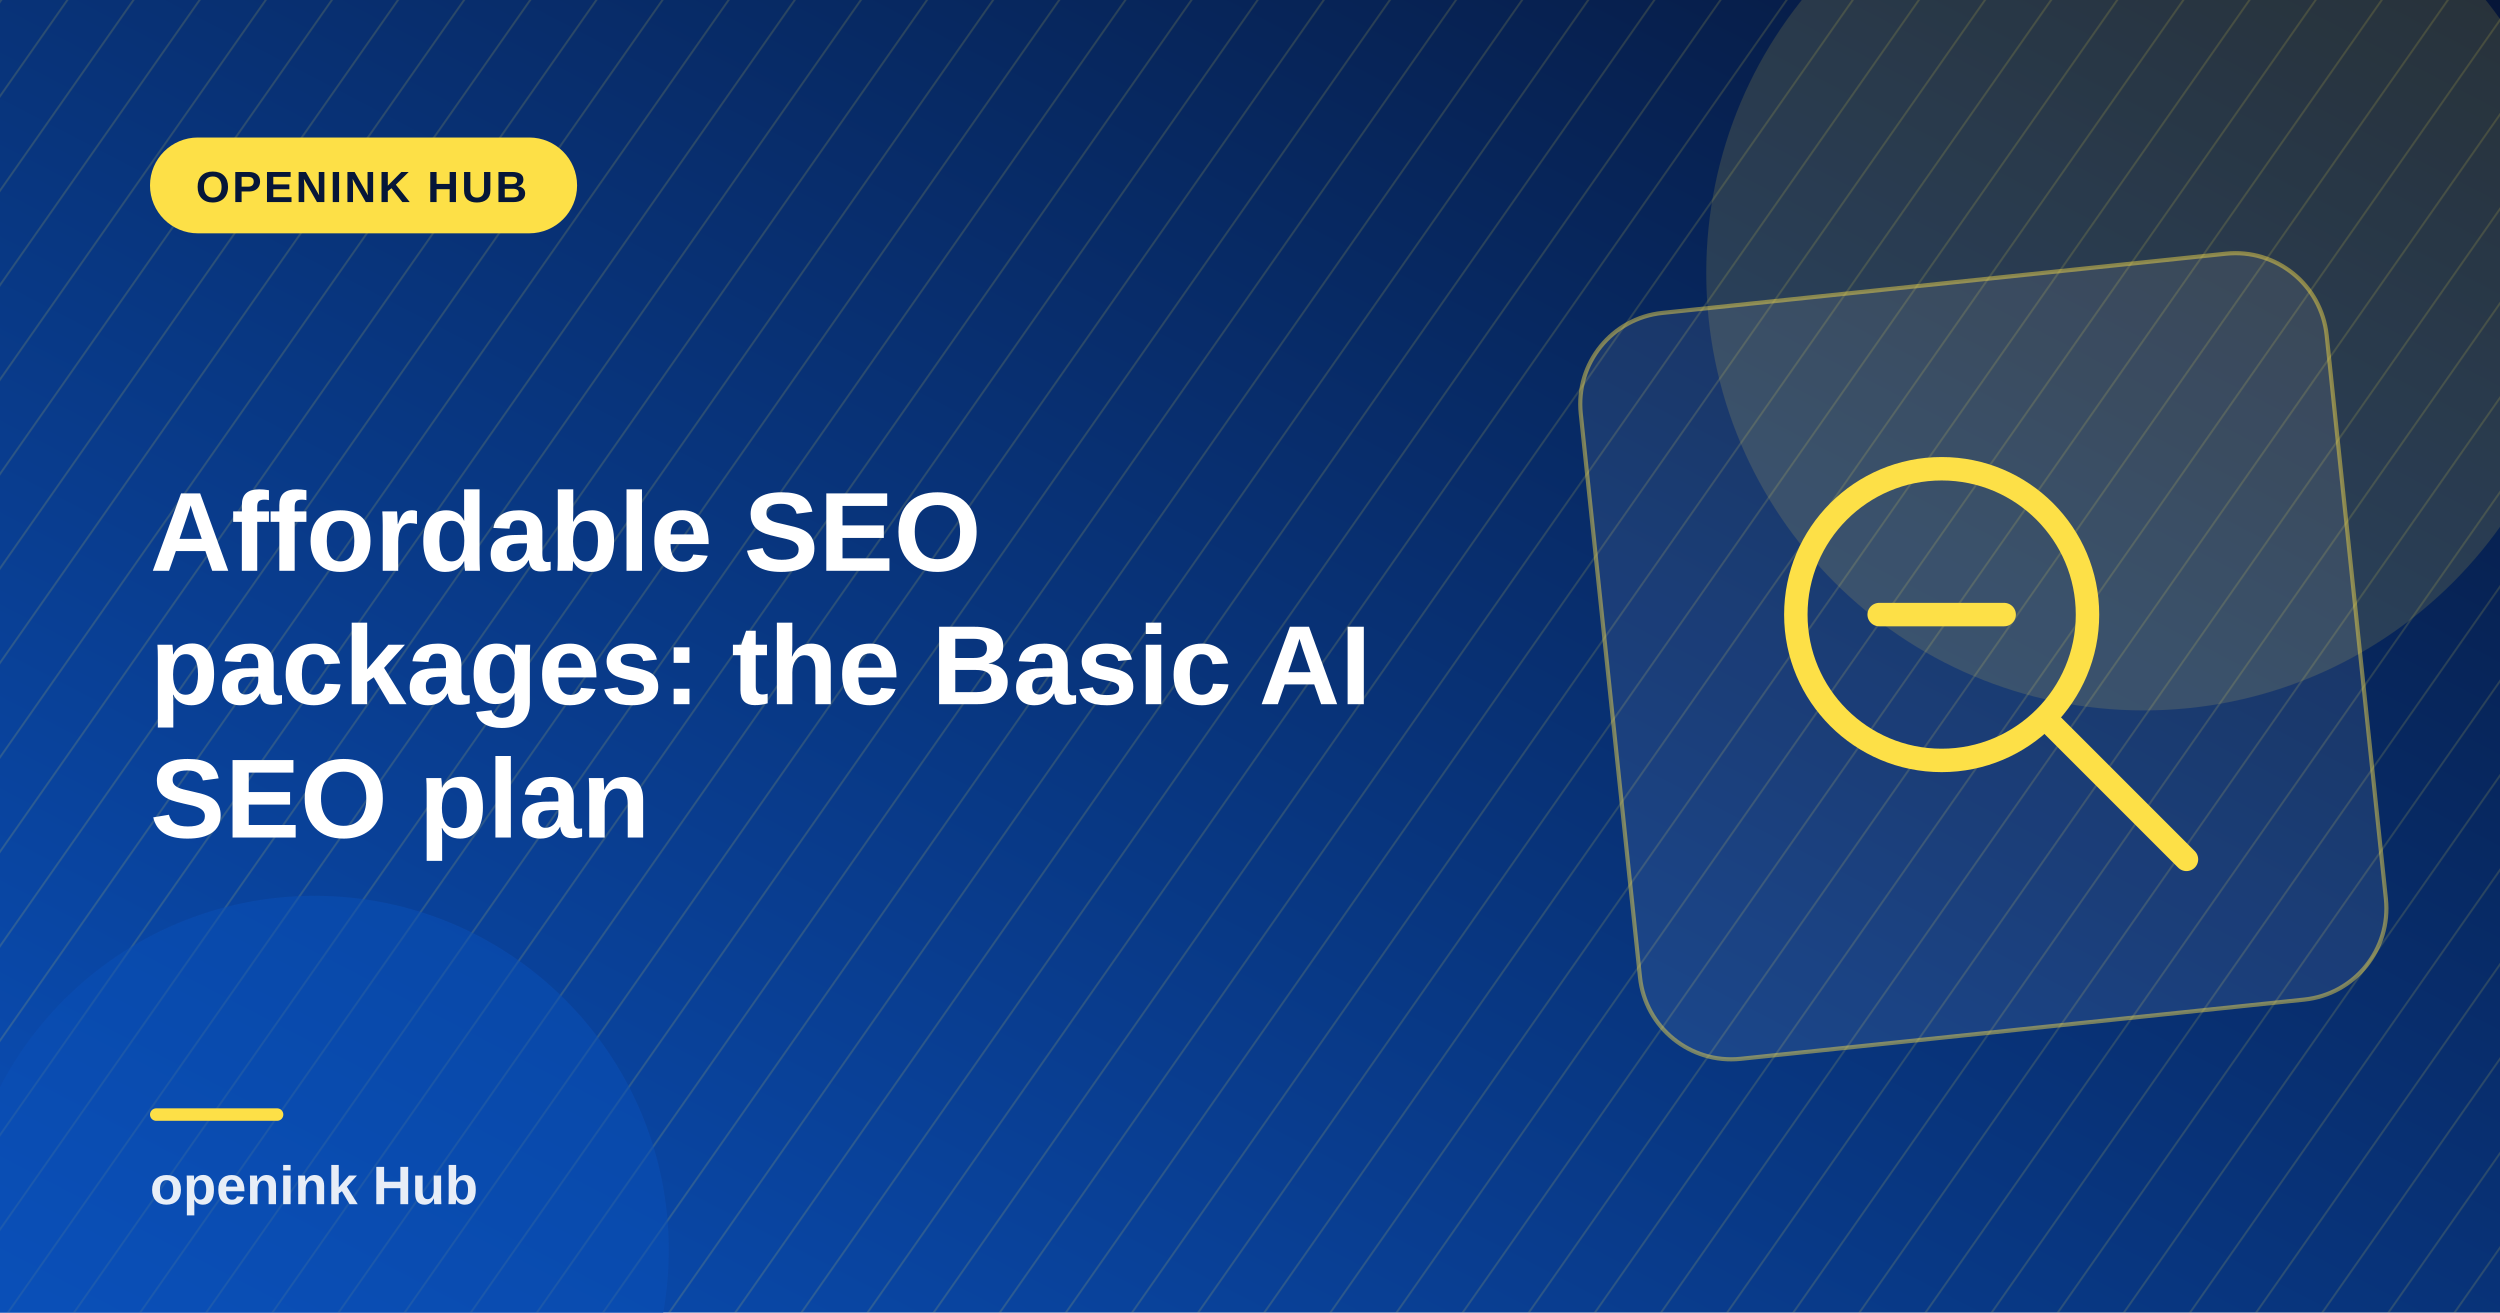
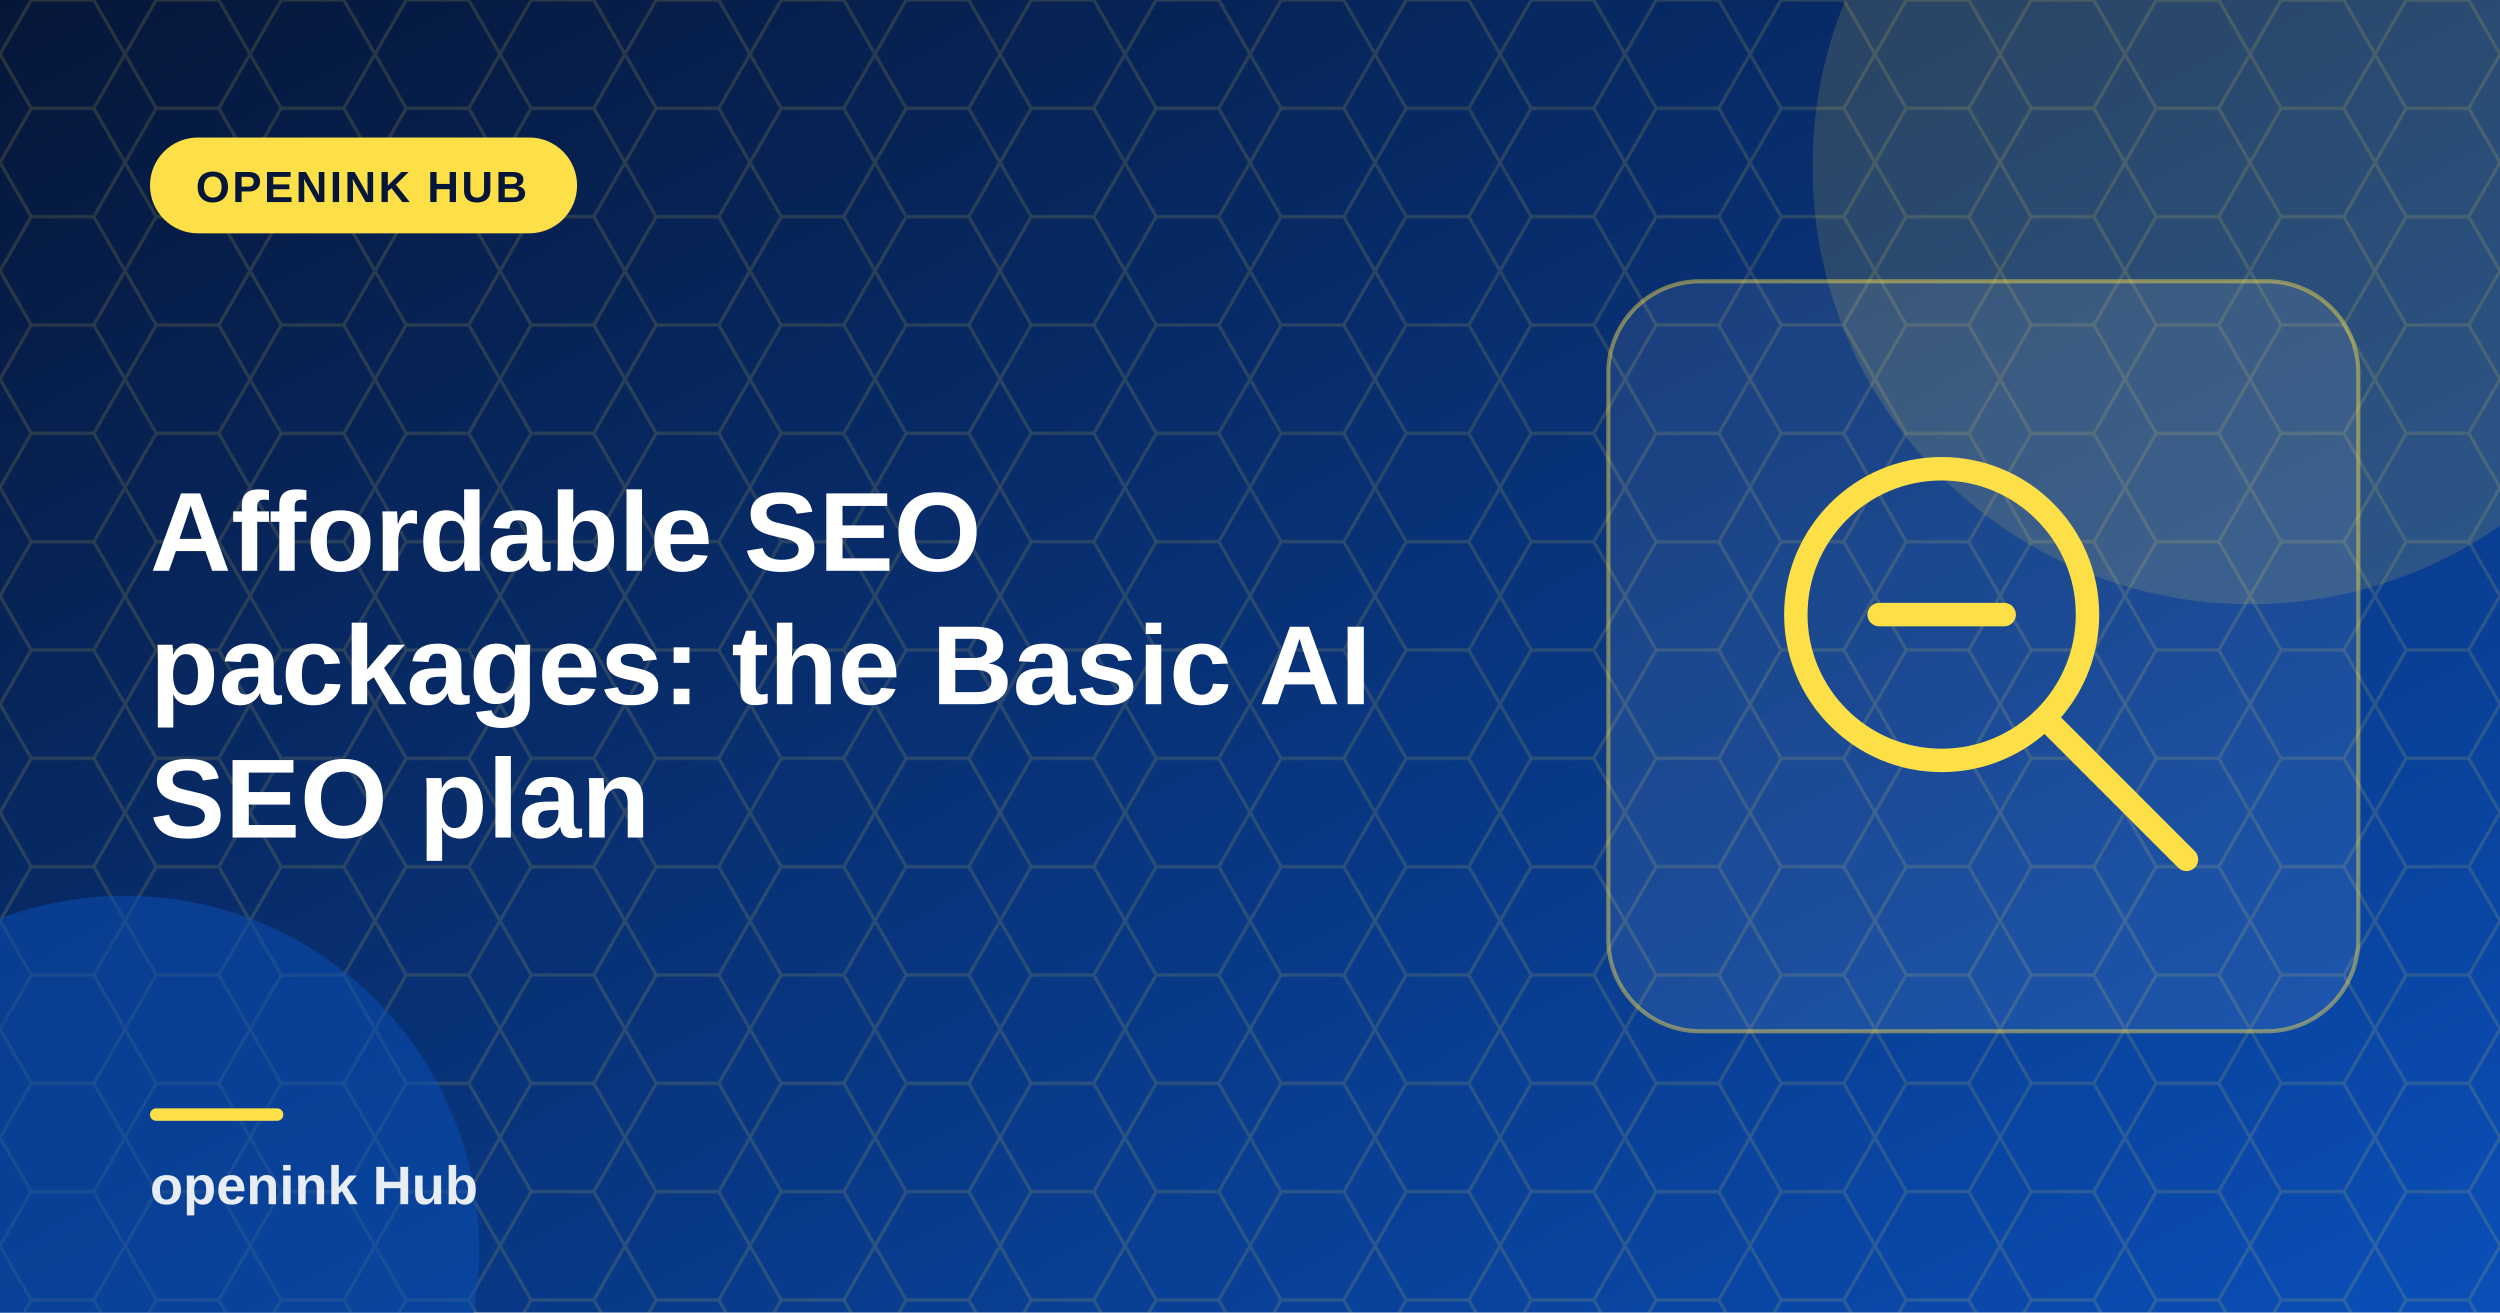
<svg xmlns="http://www.w3.org/2000/svg" width="1200" height="630" viewBox="0 0 1200 630" role="img" aria-label="Affordable SEO packages: the Basic AI SEO plan">
  <defs>
-     <linearGradient id="g" x1="1" y1="0" x2="0" y2="1">
+     <linearGradient id="g" x1="0" y1="0" x2="1" y2="1">
      <stop offset="0" stop-color="#061638" />
      <stop offset="1" stop-color="#0a4fb8" />
    </linearGradient>
-     <pattern id="p" width="26" height="26" patternUnits="userSpaceOnUse" patternTransform="rotate(35)">
-       <path d="M0 0v26" stroke="#fde047" stroke-width="2" />
+     <pattern id="p" width="60" height="52" patternUnits="userSpaceOnUse">
+       <path d="M15 0h30l15 26-15 26H15L0 26Z" fill="none" stroke="#fde047" stroke-width="1.6" />
    </pattern>
    <style>.ic{fill:none;stroke:#fde047;stroke-width:9;stroke-linecap:round;stroke-linejoin:round}.ic .f{fill:#fde047;stroke:none}</style>
  </defs>
  <rect width="1200" height="630" fill="url(#g)" />
  <rect width="1200" height="630" fill="url(#p)" opacity=".14" />
-   <circle cx="1029" cy="131" r="210" fill="#fde047" opacity=".14" />
-   <circle cx="151" cy="600" r="170" fill="#0a4fb8" opacity=".5" />
-   <rect x="772" y="135" width="360" height="360" rx="44" fill="#fff" fill-opacity=".08" stroke="#fde047" stroke-opacity=".45" stroke-width="2" transform="rotate(-6 952 315)" />
+   <circle cx="1080" cy="80" r="210" fill="#fde047" opacity=".14" />
+   <circle cx="60" cy="600" r="170" fill="#0a4fb8" opacity=".5" />
+   <rect x="772" y="135" width="360" height="360" rx="44" fill="#fff" fill-opacity=".08" stroke="#fde047" stroke-opacity=".45" stroke-width="2" />
  <g class="ic" transform="translate(827 190) scale(1.25)">
    <circle cx="84" cy="84" r="56" />
    <path d="m126 126 52 52M60 84h48" />
  </g>
  <rect x="72" y="66" width="205" height="46" rx="23" fill="#fde047" />
  <text x="94" y="97" fill="#061638" font-family="Segoe UI,Arial,sans-serif" font-size="21" font-weight="700" letter-spacing="1.2">OPENINK HUB</text>
  <text x="72" y="274" fill="#fff" font-family="Segoe UI,Arial,sans-serif" font-size="54" font-weight="800">Affordable SEO</text>
  <text x="72" y="338" fill="#fff" font-family="Segoe UI,Arial,sans-serif" font-size="54" font-weight="800">packages: the Basic AI</text>
  <text x="72" y="402" fill="#fff" font-family="Segoe UI,Arial,sans-serif" font-size="54" font-weight="800">SEO plan</text>
  <rect x="72" y="532" width="64" height="6" rx="3" fill="#fde047" />
  <text x="72" y="578" fill="#fff" fill-opacity=".9" font-family="Segoe UI,Arial,sans-serif" font-size="26" font-weight="700">openink Hub</text>
  <text x="236" y="578" fill="#fff" fill-opacity=".6" font-family="Segoe UI,Arial,sans-serif" font-size="22" font-weight="600" />
</svg>
